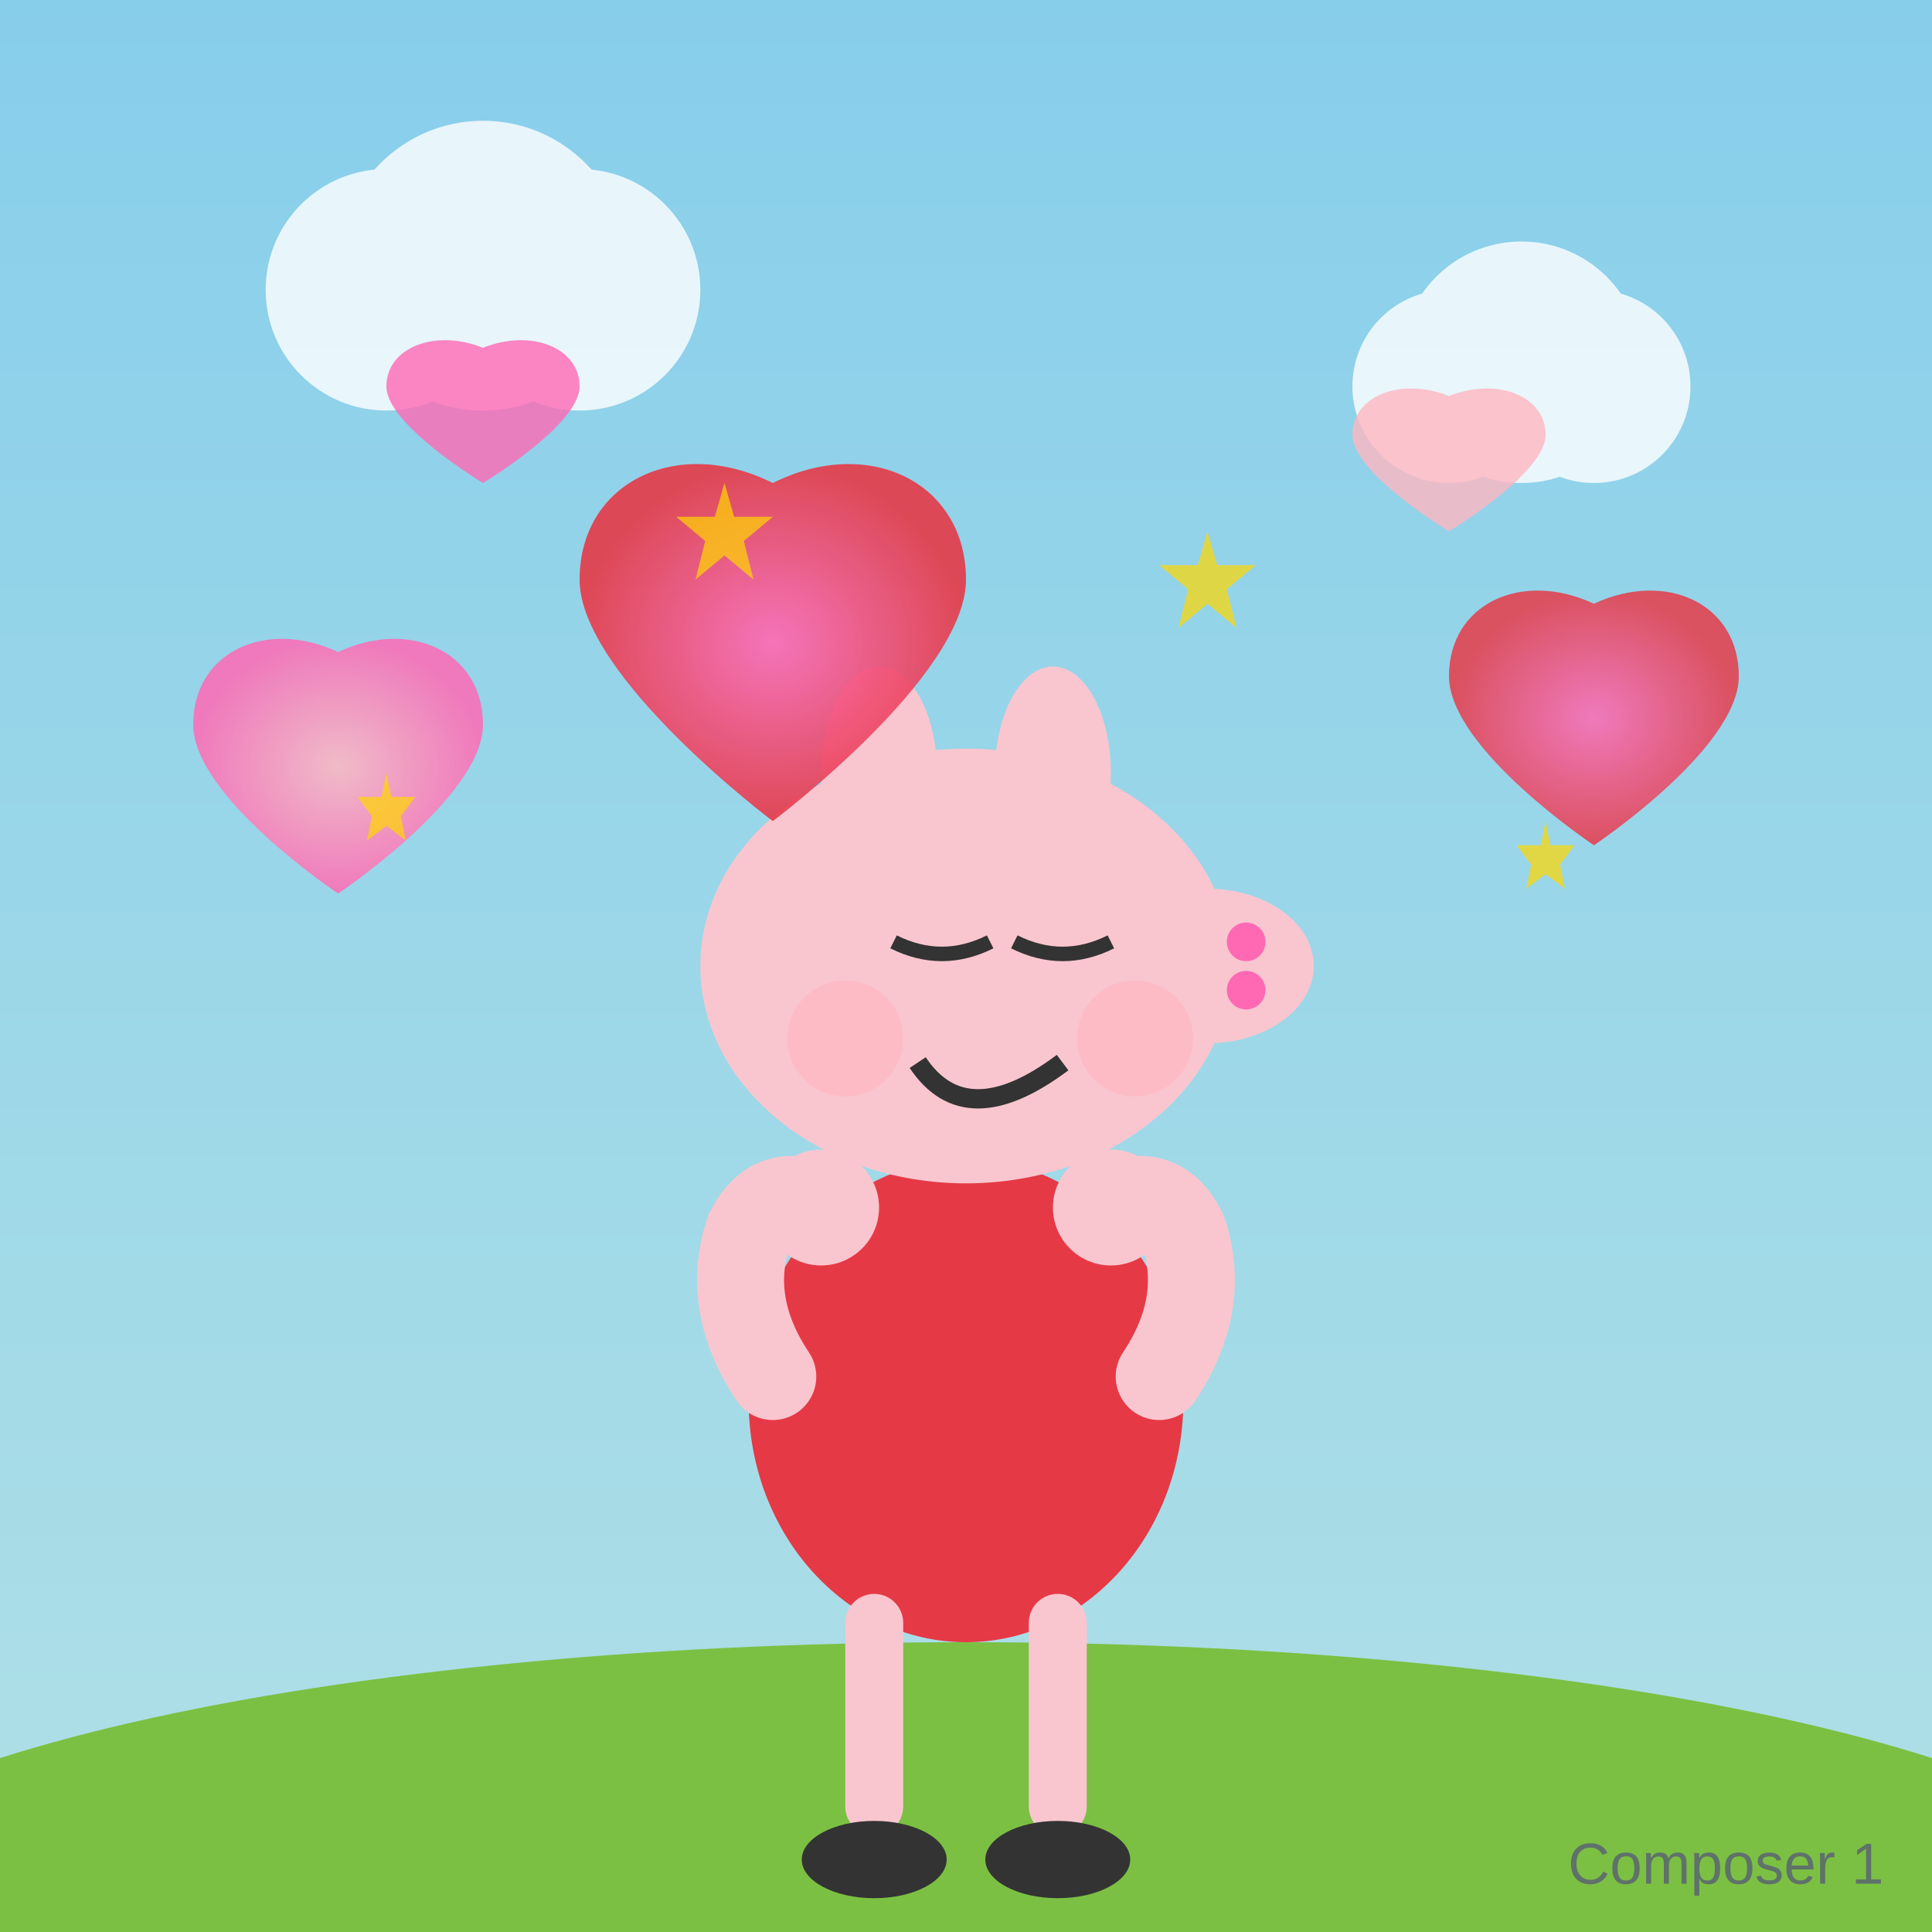
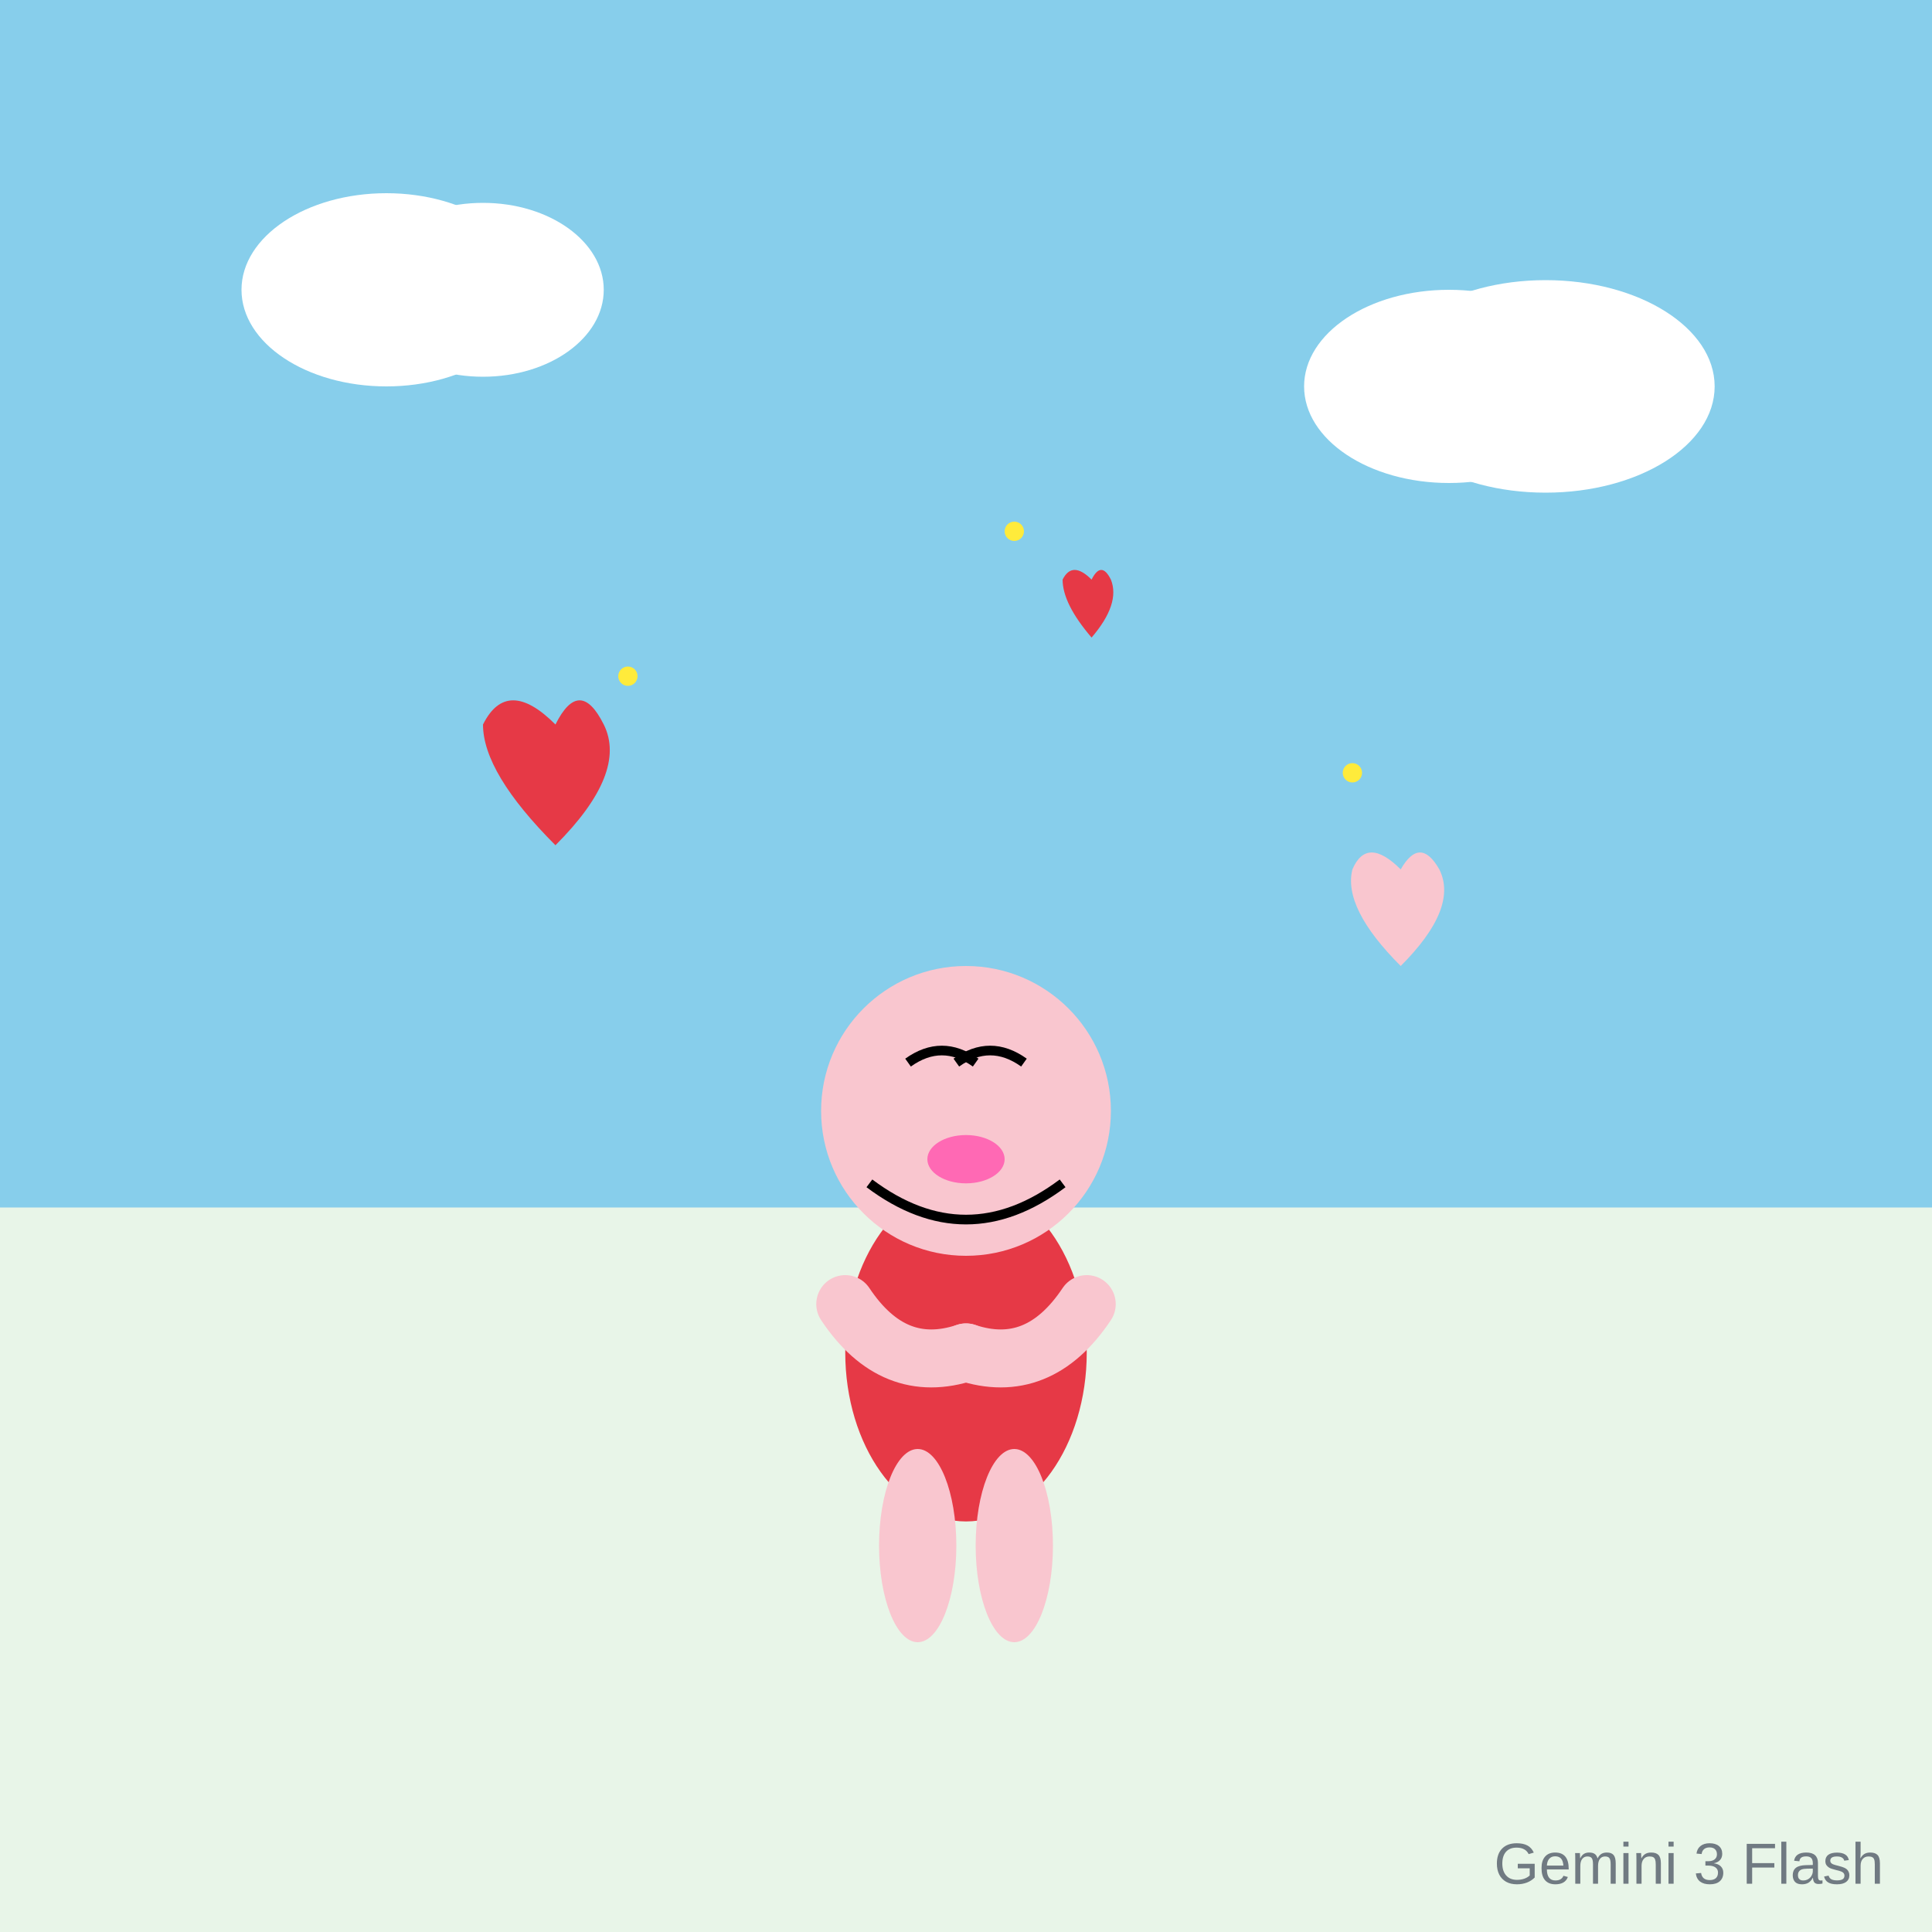
- <svg xmlns="http://www.w3.org/2000/svg" viewBox="0 0 400 400" width="400" height="400">
-   <defs>
-     <linearGradient id="skyGrad" x1="0%" y1="0%" x2="0%" y2="100%">
-       <stop offset="0%" stop-color="#87CEEB" />
-       <stop offset="100%" stop-color="#B0E0E6" />
-     </linearGradient>
-     <radialGradient id="heartGrad1" cx="50%" cy="50%" r="50%">
-       <stop offset="0%" stop-color="#FF69B4" />
-       <stop offset="100%" stop-color="#E63946" />
-     </radialGradient>
-     <radialGradient id="heartGrad2" cx="50%" cy="50%" r="50%">
-       <stop offset="0%" stop-color="#FFB6C1" />
-       <stop offset="100%" stop-color="#FF69B4" />
-     </radialGradient>
-   </defs>
-   <rect width="400" height="400" fill="url(#skyGrad)" />
-   <g fill="white" opacity="0.8">
-     <circle cx="80" cy="60" r="25" />
-     <circle cx="100" cy="55" r="30" />
-     <circle cx="120" cy="60" r="25" />
-     <circle cx="300" cy="80" r="20" />
-     <circle cx="315" cy="75" r="25" />
-     <circle cx="330" cy="80" r="20" />
-   </g>
-   <ellipse cx="200" cy="400" rx="250" ry="60" fill="#7BC043" />
-   <g transform="translate(200, 250)">
-     <ellipse cx="0" cy="40" rx="45" ry="50" fill="#E63946" />
-     <rect x="-25" y="80" width="12" height="50" rx="6" fill="#F9C6CF" />
-     <rect x="13" y="80" width="12" height="50" rx="6" fill="#F9C6CF" />
-     <ellipse cx="-19" cy="135" rx="15" ry="8" fill="#333" />
-     <ellipse cx="19" cy="135" rx="15" ry="8" fill="#333" />
-     <path d="M -40 35 Q -50 20 -45 5 Q -40 -5 -30 0" stroke="#F9C6CF" stroke-width="18" stroke-linecap="round" fill="none" />
-     <circle cx="-30" cy="0" r="12" fill="#F9C6CF" />
-     <path d="M 40 35 Q 50 20 45 5 Q 40 -5 30 0" stroke="#F9C6CF" stroke-width="18" stroke-linecap="round" fill="none" />
-     <circle cx="30" cy="0" r="12" fill="#F9C6CF" />
-     <ellipse cx="0" cy="-50" rx="55" ry="45" fill="#F9C6CF" />
-     <ellipse cx="50" cy="-50" rx="22" ry="16" fill="#F9C6CF" />
-     <circle cx="58" cy="-55" r="4" fill="#FF69B4" />
-     <circle cx="58" cy="-45" r="4" fill="#FF69B4" />
-     <ellipse cx="-18" cy="-90" rx="12" ry="22" fill="#F9C6CF" />
-     <ellipse cx="18" cy="-90" rx="12" ry="22" fill="#F9C6CF" />
-     <path d="M -15 -55 Q -5 -50 5 -55" stroke="#333" stroke-width="3" fill="none" />
-     <path d="M 10 -55 Q 20 -50 30 -55" stroke="#333" stroke-width="3" fill="none" />
-     <path d="M -10 -30 Q 0 -15 20 -30" stroke="#333" stroke-width="4" fill="none" />
-     <circle cx="-25" cy="-35" r="12" fill="#FFB6C1" opacity="0.7" />
-     <circle cx="35" cy="-35" r="12" fill="#FFB6C1" opacity="0.7" />
-   </g>
-   <g>
-     <path d="M 200 120 C 200 100, 180 90, 160 100 C 140 90, 120 100, 120 120 C 120 140, 160 170, 160 170 C 160 170, 200 140, 200 120" fill="url(#heartGrad1)" opacity="0.9" />
-     <path d="M 100 150 C 100 135, 85 128, 70 135 C 55 128, 40 135, 40 150 C 40 165, 70 185, 70 185 C 70 185, 100 165, 100 150" fill="url(#heartGrad2)" opacity="0.85" />
-     <path d="M 300 140 C 300 125, 315 118, 330 125 C 345 118, 360 125, 360 140 C 360 155, 330 175, 330 175 C 330 175, 300 155, 300 140" fill="url(#heartGrad1)" opacity="0.85" />
-     <path d="M 120 80 C 120 72, 110 68, 100 72 C 90 68, 80 72, 80 80 C 80 88, 100 100, 100 100 C 100 100, 120 88, 120 80" fill="#FF69B4" opacity="0.8" />
-     <path d="M 280 90 C 280 82, 290 78, 300 82 C 310 78, 320 82, 320 90 C 320 98, 300 110, 300 110 C 300 110, 280 98, 280 90" fill="#FFB6C1" opacity="0.8" />
-   </g>
-   <g fill="#FFD700" opacity="0.7">
-     <polygon points="150,100 152,107 160,107 154,112 156,120 150,115 144,120 146,112 140,107 148,107" />
-     <polygon points="250,110 252,117 260,117 254,122 256,130 250,125 244,130 246,122 240,117 248,117" />
-     <polygon points="80,160 81,165 86,165 83,169 84,174 80,171 76,174 77,169 74,165 79,165" />
-     <polygon points="320,170 321,175 326,175 323,179 324,184 320,181 316,184 317,179 314,175 319,175" />
-   </g>
-   <text x="390" y="390" text-anchor="end" font-family="Arial, sans-serif" font-size="12" fill="#5B6470" opacity="0.85">Composer 1</text>
+ <svg xmlns="http://www.w3.org/2000/svg" viewBox="0 0 400 400">
+   <rect width="400" height="400" fill="#E8F5E8" />
+   <rect width="400" height="250" fill="#87CEEB" />
+   <ellipse cx="80" cy="60" rx="30" ry="20" fill="#FFFFFF" />
+   <ellipse cx="100" cy="60" rx="25" ry="18" fill="#FFFFFF" />
+   <ellipse cx="320" cy="80" rx="35" ry="22" fill="#FFFFFF" />
+   <ellipse cx="300" cy="80" rx="30" ry="20" fill="#FFFFFF" />
+   <ellipse cx="200" cy="280" rx="25" ry="35" fill="#E63946" />
+   <circle cx="200" cy="230" r="30" fill="#F9C6CF" />
+   <ellipse cx="200" cy="240" rx="8" ry="5" fill="#FF69B4" />
+   <path d="M188 220 Q195 215 202 220" stroke="#000" stroke-width="2" fill="none" />
+   <path d="M198 220 Q205 215 212 220" stroke="#000" stroke-width="2" fill="none" />
+   <path d="M180 245 Q200 260 220 245" stroke="#000" stroke-width="2" fill="none" />
+   <path d="M175 270 Q185 285 200 280" stroke="#F9C6CF" stroke-width="12" stroke-linecap="round" fill="none" />
+   <path d="M225 270 Q215 285 200 280" stroke="#F9C6CF" stroke-width="12" stroke-linecap="round" fill="none" />
+   <ellipse cx="190" cy="320" rx="8" ry="20" fill="#F9C6CF" />
+   <ellipse cx="210" cy="320" rx="8" ry="20" fill="#F9C6CF" />
+   <path d="M100 150 Q105 140 115 150 Q120 140 125 150 Q130 160 115 175 Q100 160 100 150" fill="#E63946" />
+   <path d="M280 180 Q283 173 290 180 Q294 173 298 180 Q302 188 290 200 Q278 188 280 180" fill="#F9C6CF" />
+   <path d="M220 120 Q222 116 226 120 Q228 116 230 120 Q232 125 226 132 Q220 125 220 120" fill="#E63946" />
+   <circle cx="130" cy="140" r="2" fill="#FFEB3B" />
+   <circle cx="280" cy="160" r="2" fill="#FFEB3B" />
+   <circle cx="210" cy="110" r="2" fill="#FFEB3B" />
+   <text x="390" y="390" text-anchor="end" font-family="Arial, sans-serif" font-size="12" fill="#5B6470" opacity="0.85">Gemini 3 Flash</text>
</svg>
